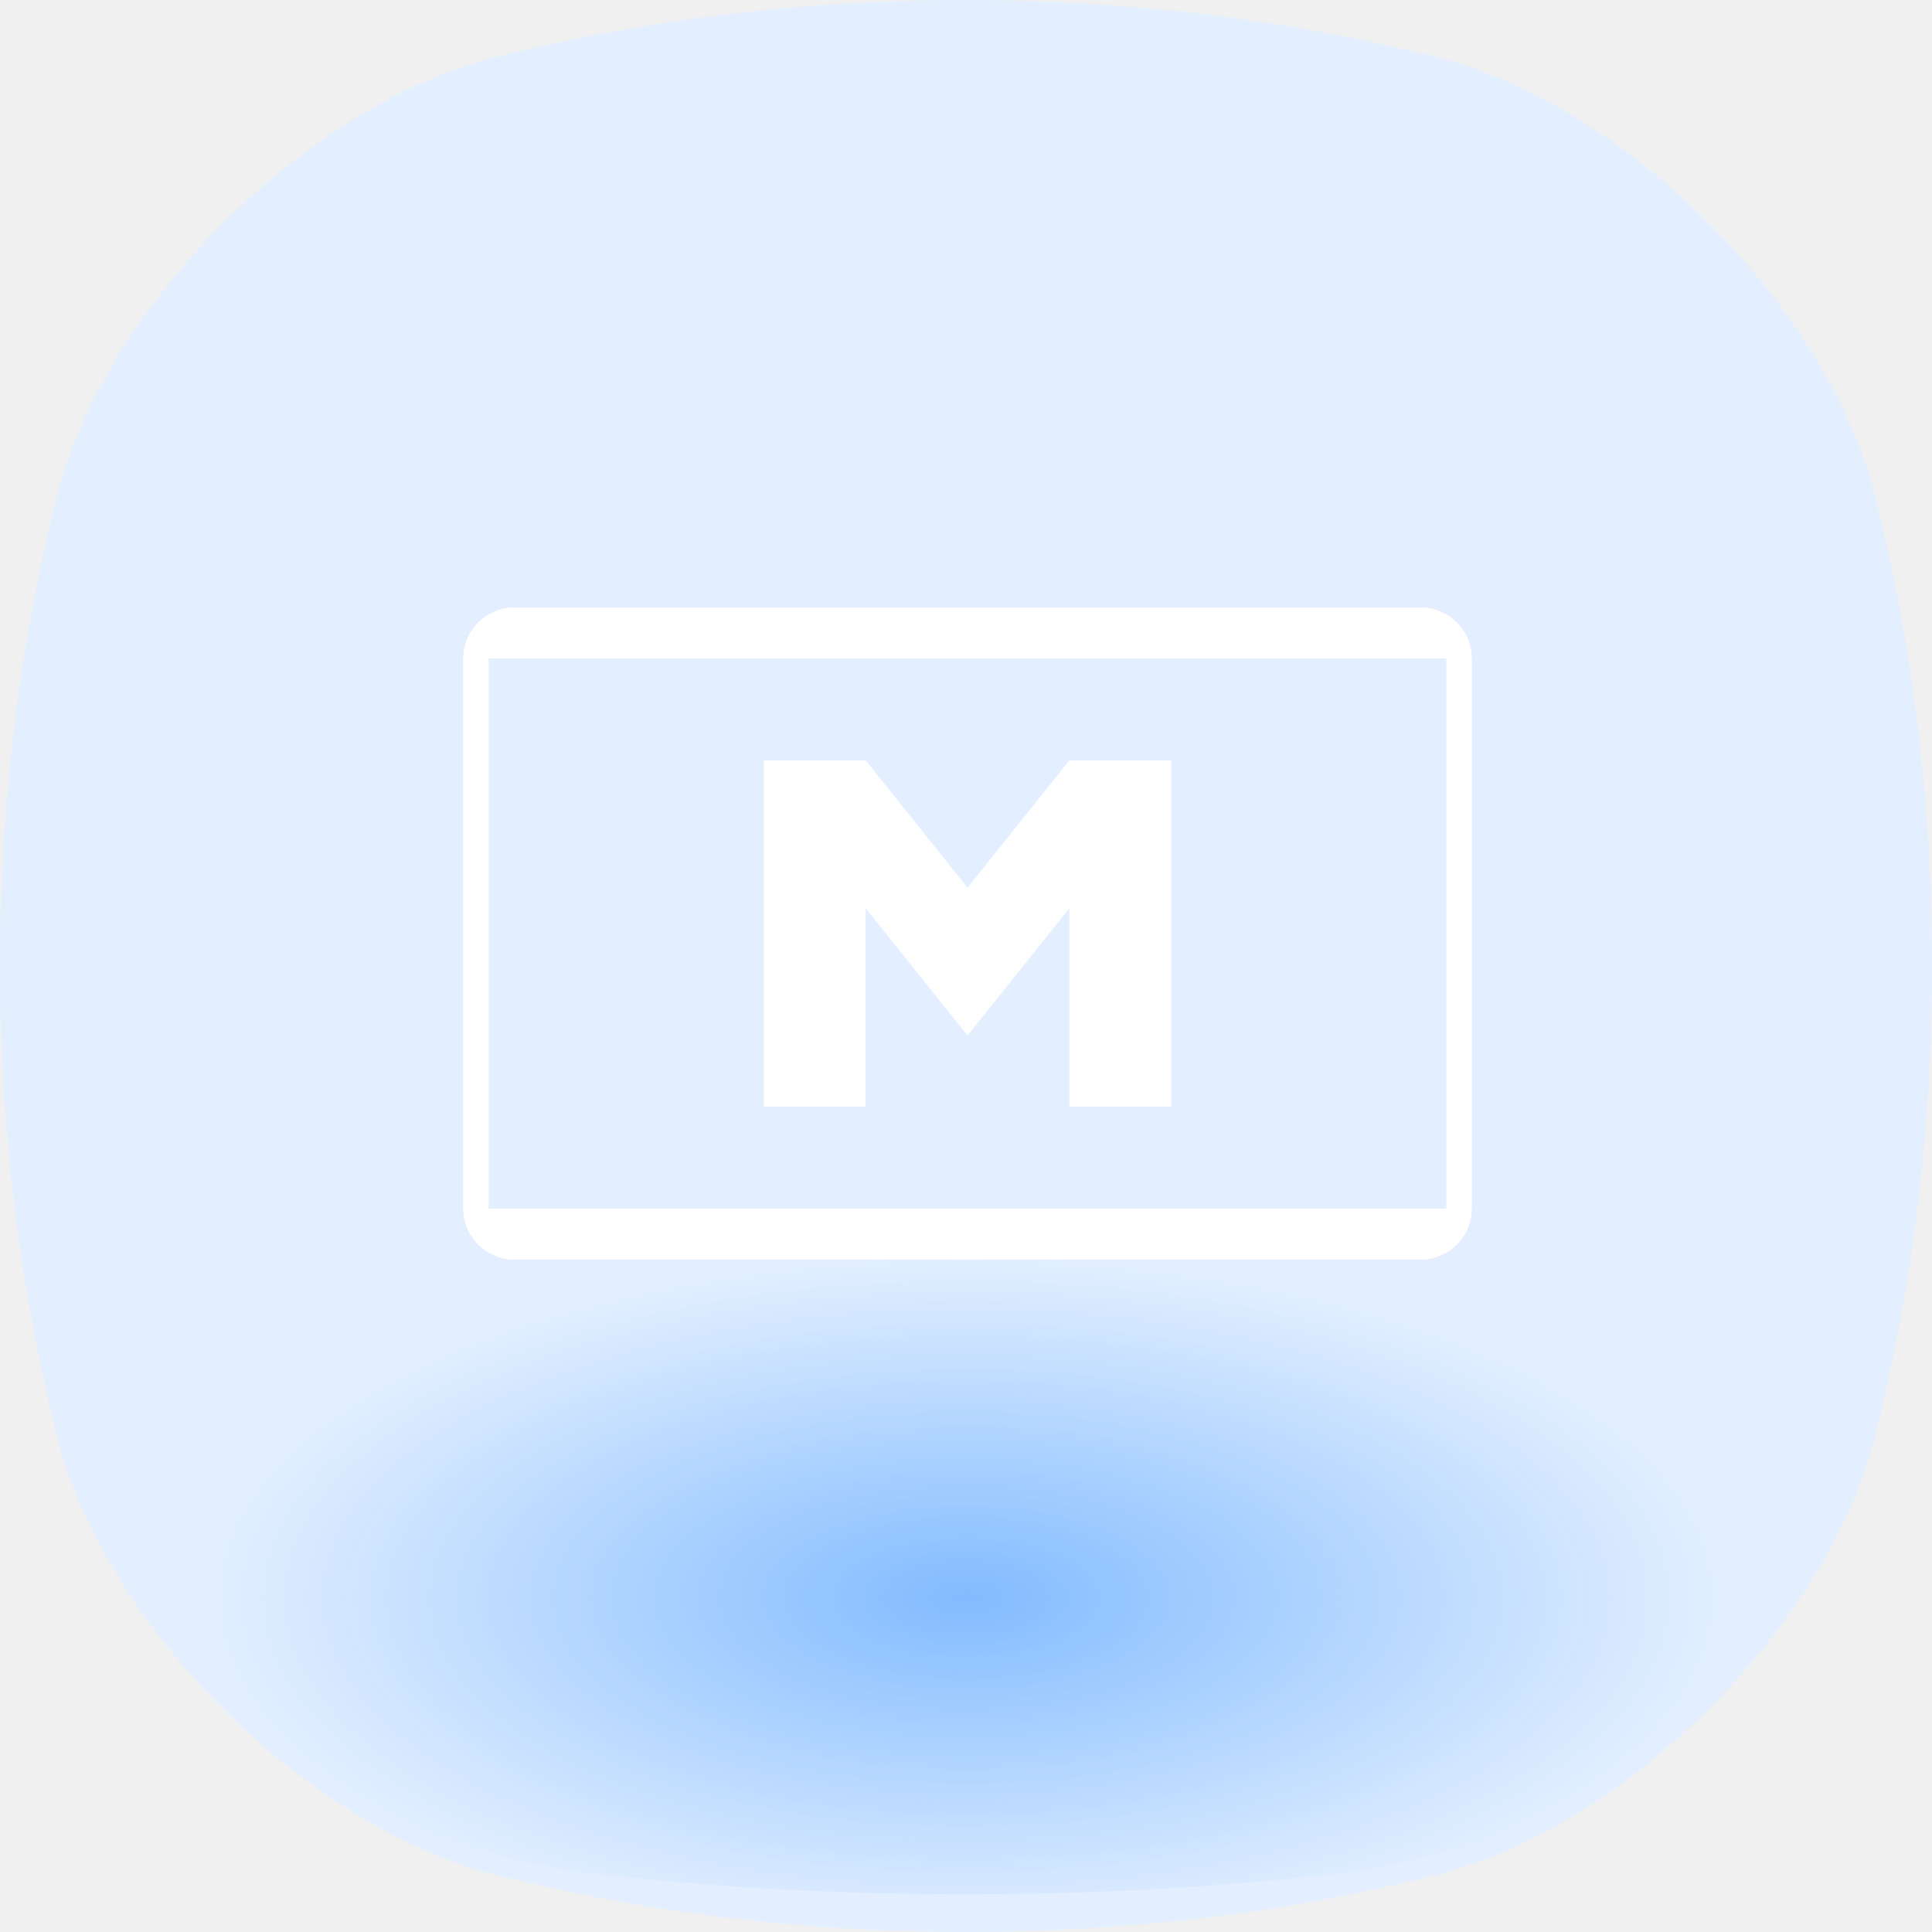
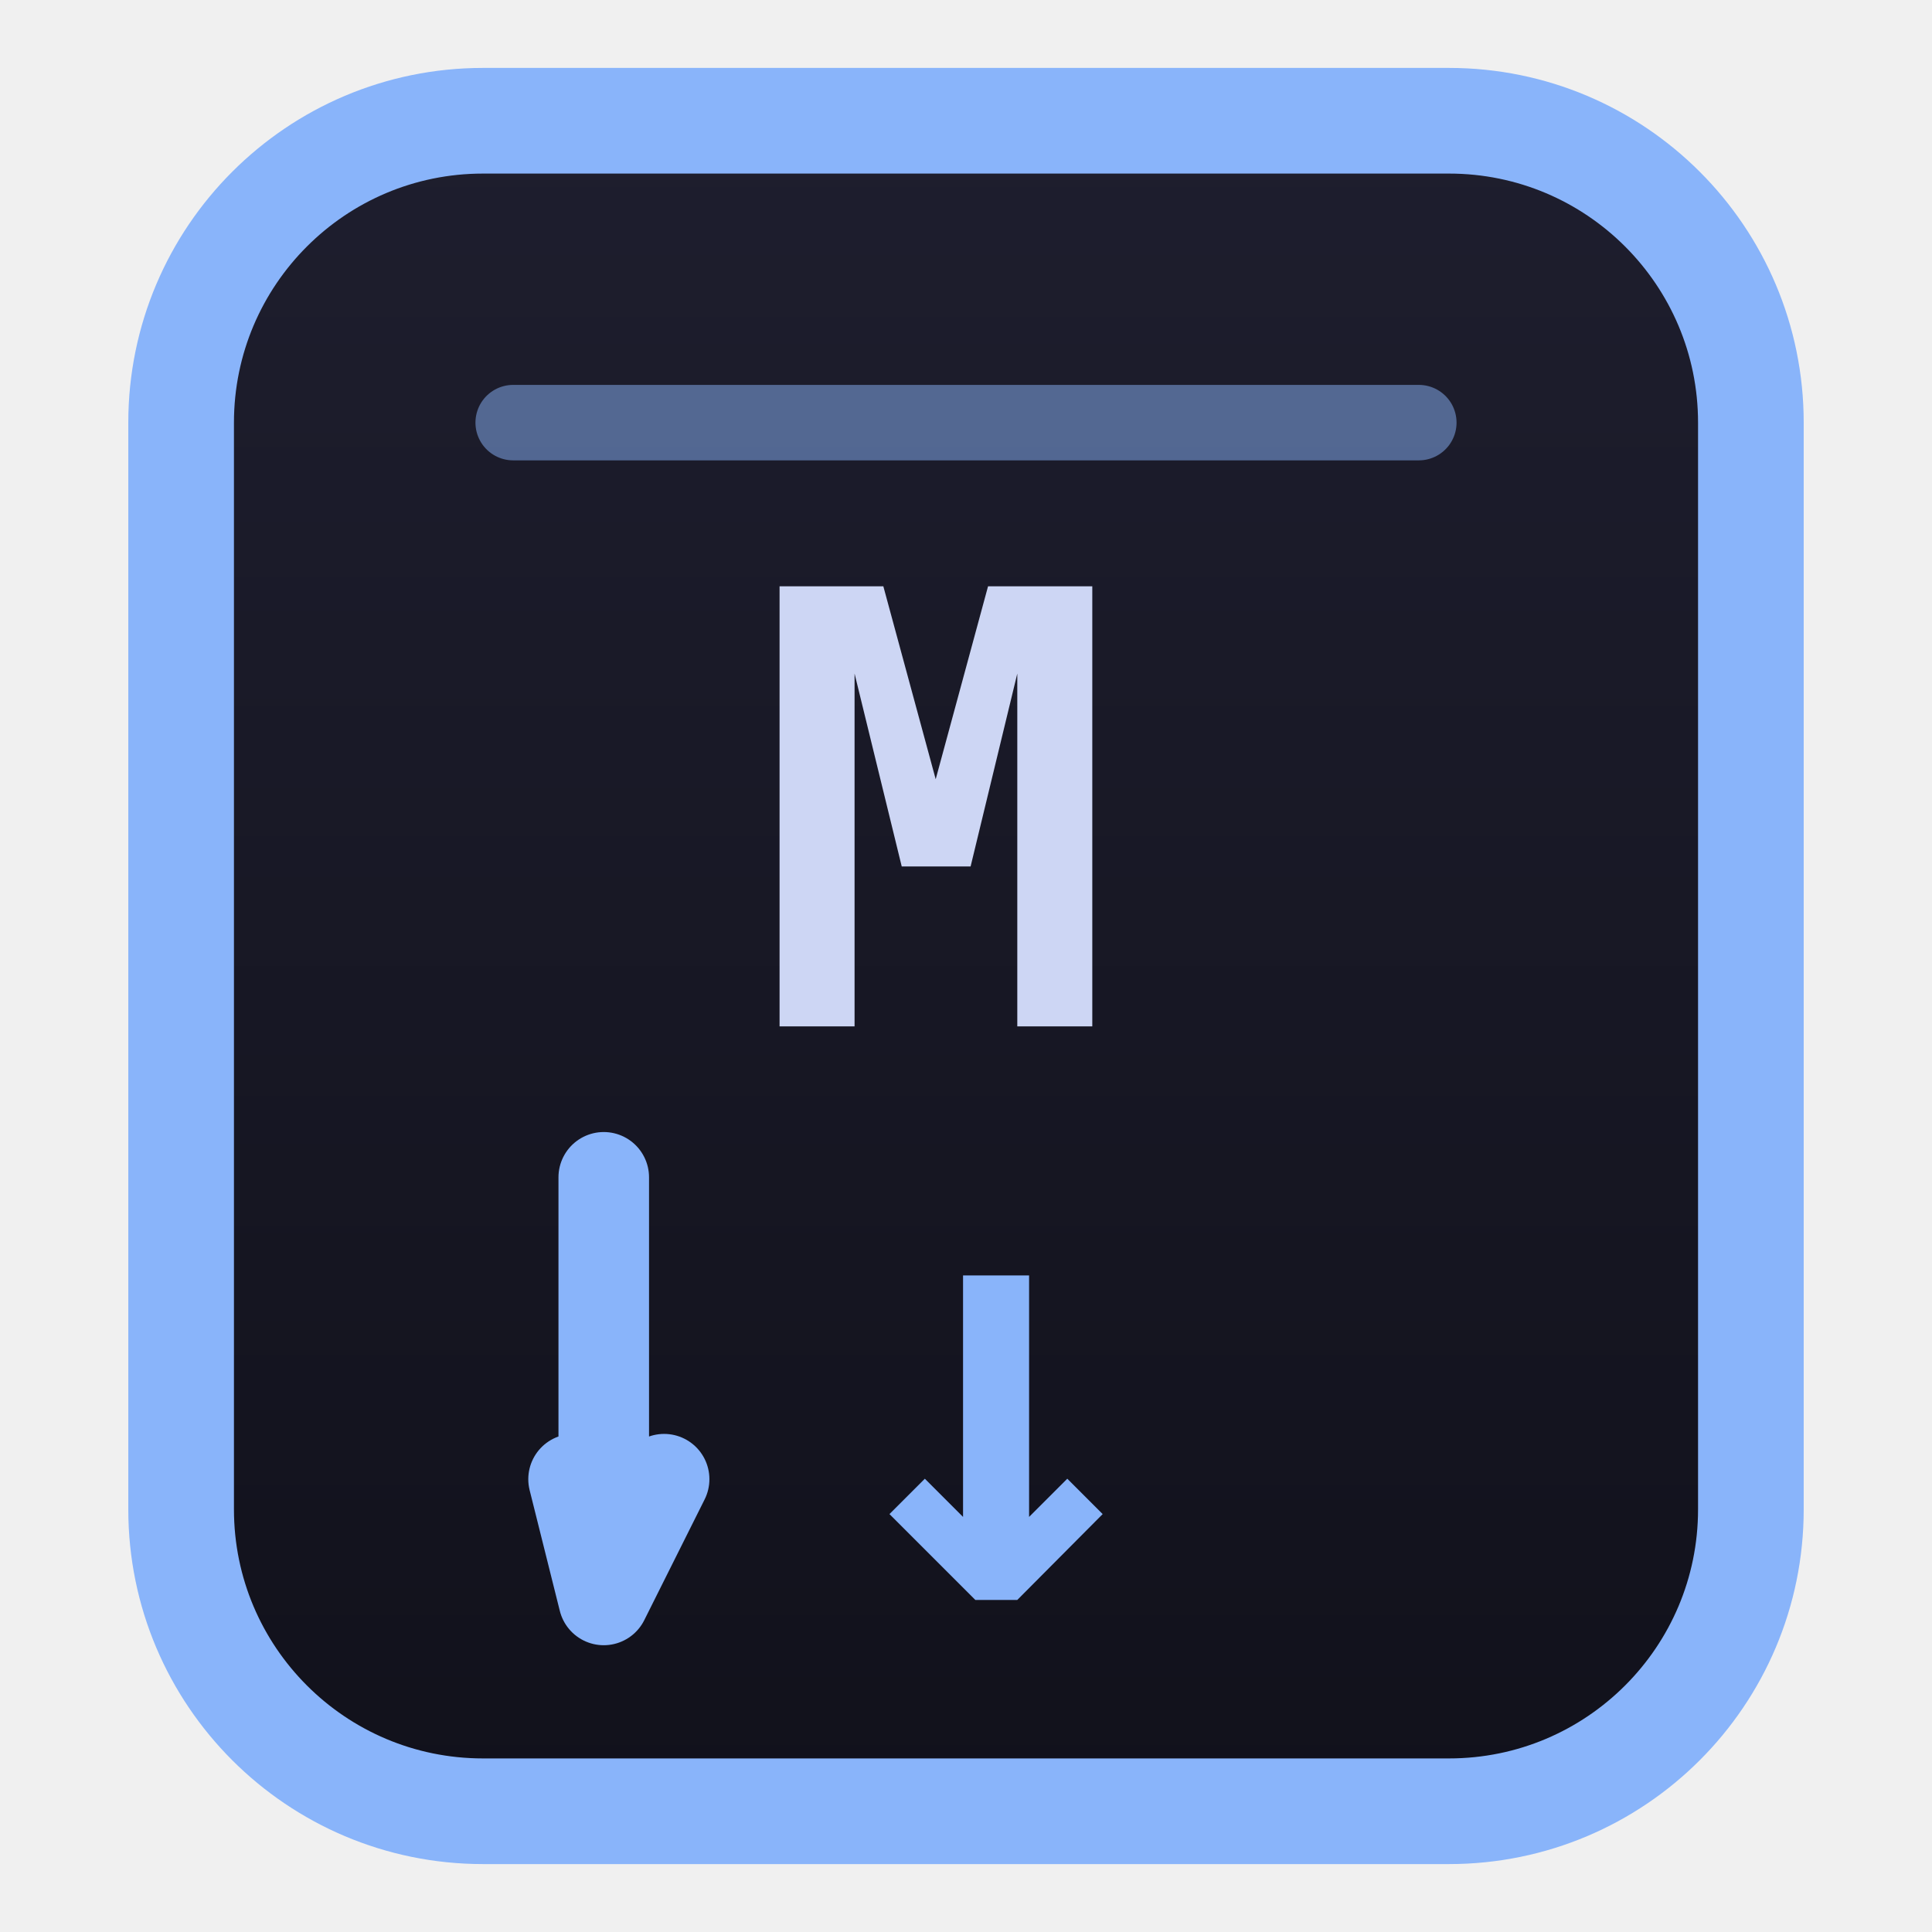
- <svg xmlns="http://www.w3.org/2000/svg" id="Layer_13" data-name="Layer 13" viewBox="0 0 512 512">
+ <svg xmlns="http://www.w3.org/2000/svg" viewBox="0 0 64 64">
  <defs>
-     <style>
-       .cls-2 {
-         fill: url(#radial-gradient);
-         stroke-width: 0px;
-       }
- 
-       .cls-5 {
-         fill: #e3efff;
-         stroke-width: 0px;
-       }
- 
-       .cls-6 {
-         fill: #ffffff;
-         stroke-width: 0px;
-       }
-     </style>
-     <radialGradient id="radial-gradient" cx="256" cy="-4193.45" fx="256" fy="-4193.45" r="200.83" gradientTransform="translate(0 2310.48) scale(1 .45)" gradientUnits="userSpaceOnUse">
-       <stop offset="0" stop-color="#2088ff" stop-opacity=".5" />
-       <stop offset="1" stop-color="#2088ff" stop-opacity="0" />
-     </radialGradient>
+     <linearGradient id="bg" x1="0" y1="0" x2="0" y2="1">
+       <stop offset="0" stop-color="#1e1e2e" />
+       <stop offset="1" stop-color="#11111b" />
+     </linearGradient>
  </defs>
-   <path class="cls-5" d="m496.52,129.85c-13.43-49.48-64.89-100.93-114.37-114.37C351.81,7.92,311.17.13,256,0c-55.17.14-95.81,7.92-126.15,15.49C80.38,28.92,28.92,80.37,15.48,129.85,7.92,160.19.13,200.83,0,256c.14,55.17,7.92,95.81,15.49,126.15,13.44,49.48,64.89,100.93,114.37,114.37,30.34,7.57,70.98,15.35,126.15,15.49,55.16-.14,95.81-7.92,126.15-15.49,49.48-13.44,100.93-64.89,114.37-114.37,7.57-30.33,15.35-70.98,15.49-126.15-.14-55.17-7.92-95.81-15.49-126.15Z" />
-   <path class="cls-2" d="m444.68,366.21c-10.54-17.58-50.91-35.87-89.72-40.64-23.8-2.69-55.68-5.46-98.96-5.5-43.28.05-75.17,2.81-98.96,5.5-38.81,4.78-79.18,23.06-89.72,40.64-5.94,10.78-12.04,25.22-12.15,44.83.11,19.6,6.21,34.05,12.15,44.83,10.54,17.58,50.91,35.87,89.72,40.64,23.8,2.69,55.69,5.46,98.96,5.5,43.28-.05,75.16-2.82,98.96-5.5,38.82-4.77,79.18-23.06,89.72-40.64,5.93-10.78,12.04-25.22,12.15-44.83-.11-19.6-6.22-34.05-12.15-44.83Z" />
-   <g transform="translate(116,161) scale(1.35)">
-     <path class="cls-6" d="M15,0 L193,0 C198.5,0 203,4.5 203,10 L203,118 C203,123.5 198.5,128 193,128 L15,128 C9.5,128 5,123.5 5,118 L5,10 C5,4.5 9.5,0 15,0 Z M15,10 L10,10 L10,118 L15,118 L198,118 L198,10 L193,10 Z" />
-     <path class="cls-6" transform="translate(34,0)" d="M30 98v-68h20l20 25 20-25h20v68h-20v-39l-20 25-20-25v39z" />
-   </g>
+   <rect x="6" y="4" width="52" height="56" rx="10" fill="url(#bg)" stroke="#89b4fa" stroke-width="3.5" />
+   <line x1="17" y1="14" x2="47" y2="14" stroke="#89b4fa" stroke-width="2.5" stroke-linecap="round" opacity=".5" />
+   <text x="31" y="34" font-family="monospace" font-size="20" font-weight="bold" fill="#cdd6f4" text-anchor="middle">M</text>
+   <path d="M 20 39 L 20 53 M 20 53 L 19 49 M 20 53 L 22 49" stroke="#89b4fa" stroke-width="3" fill="none" stroke-linecap="round" stroke-linejoin="round" />
+   <text x="33" y="53" font-family="monospace" font-size="20" font-weight="bold" fill="#89b4fa" text-anchor="middle">↓</text>
</svg>
